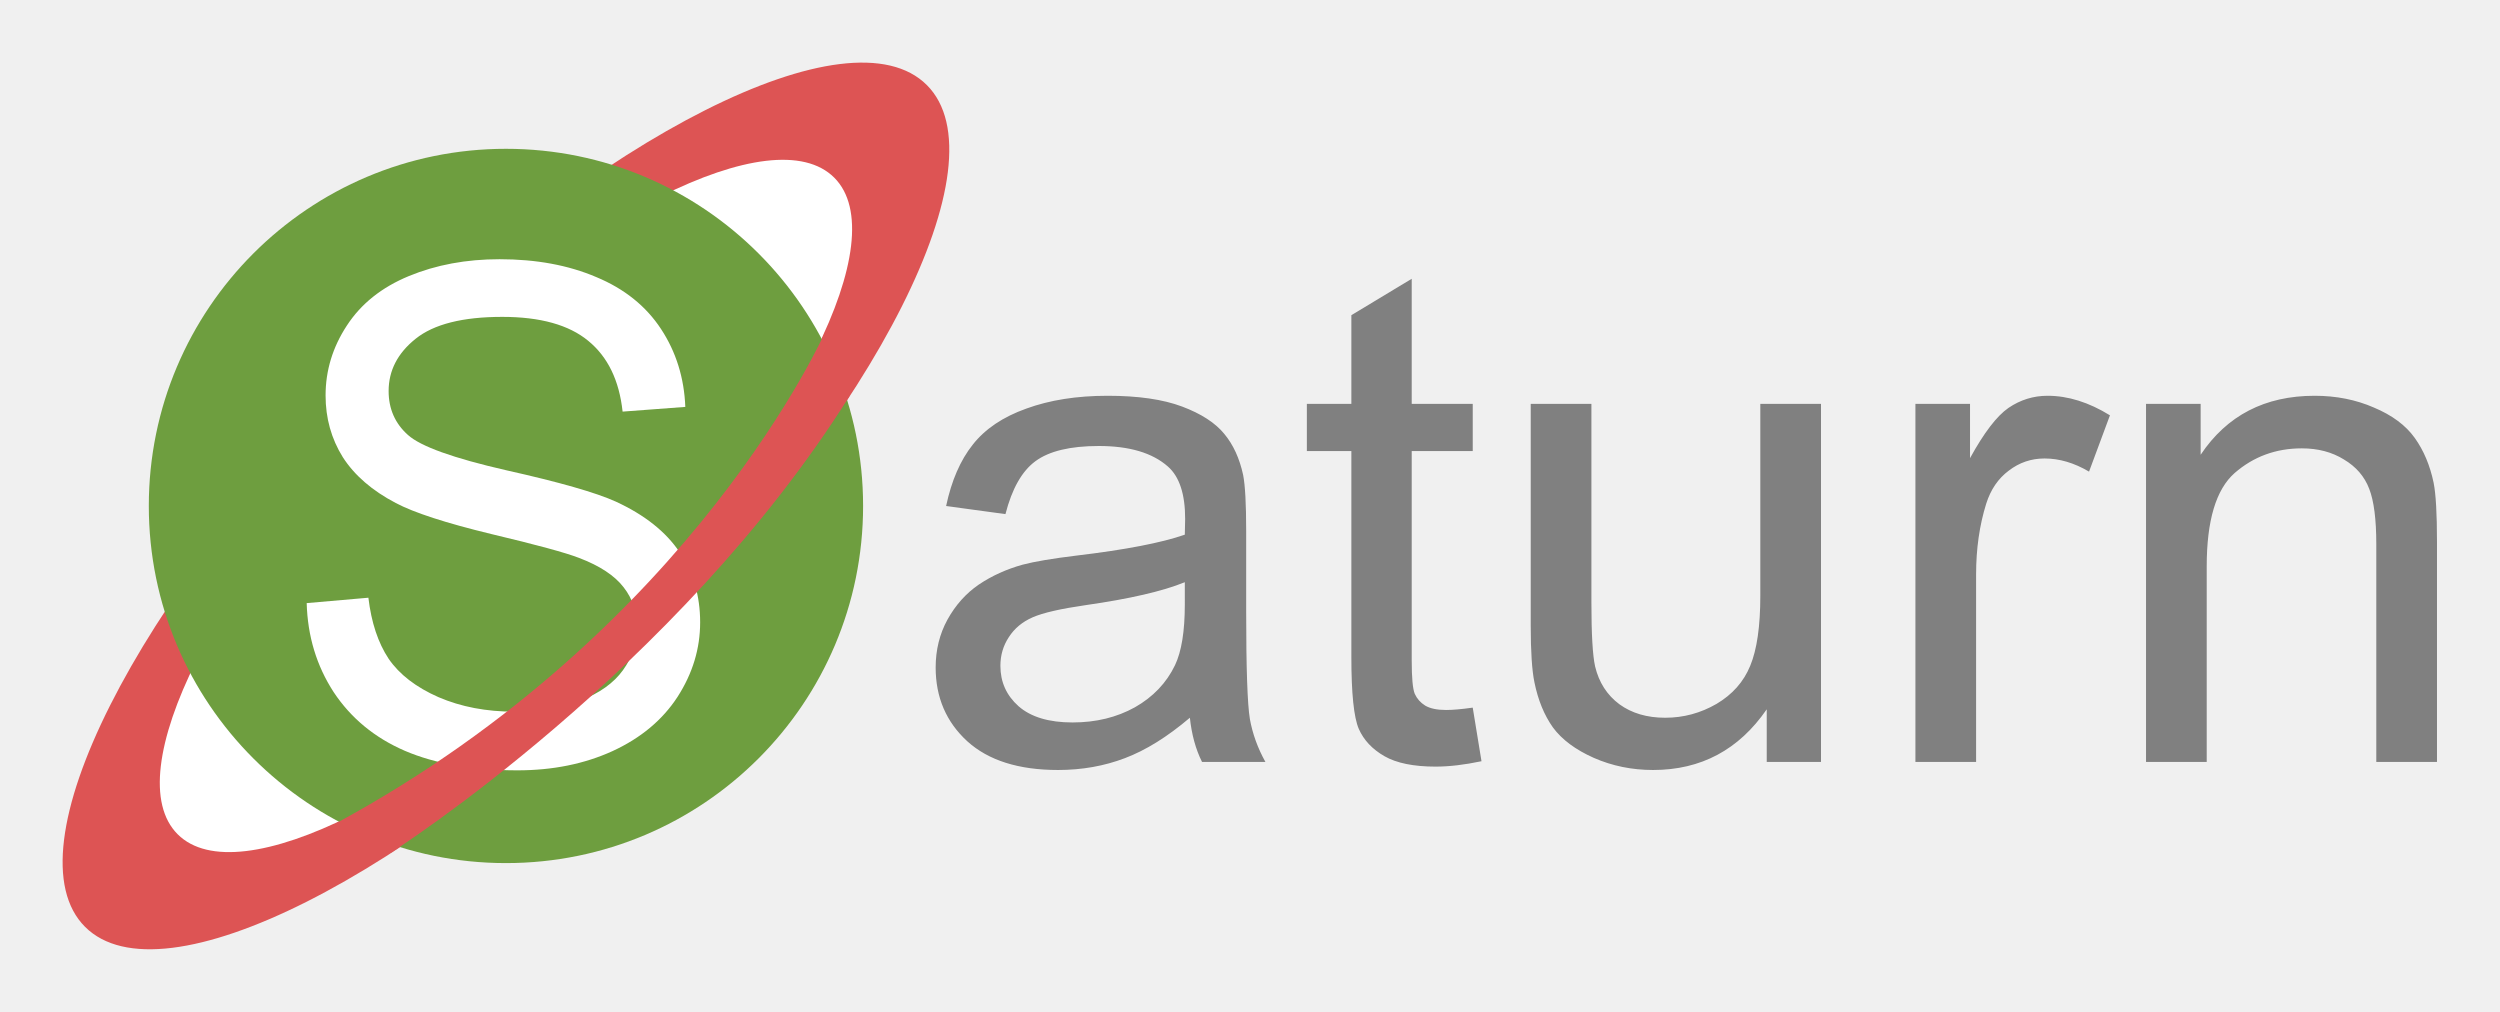
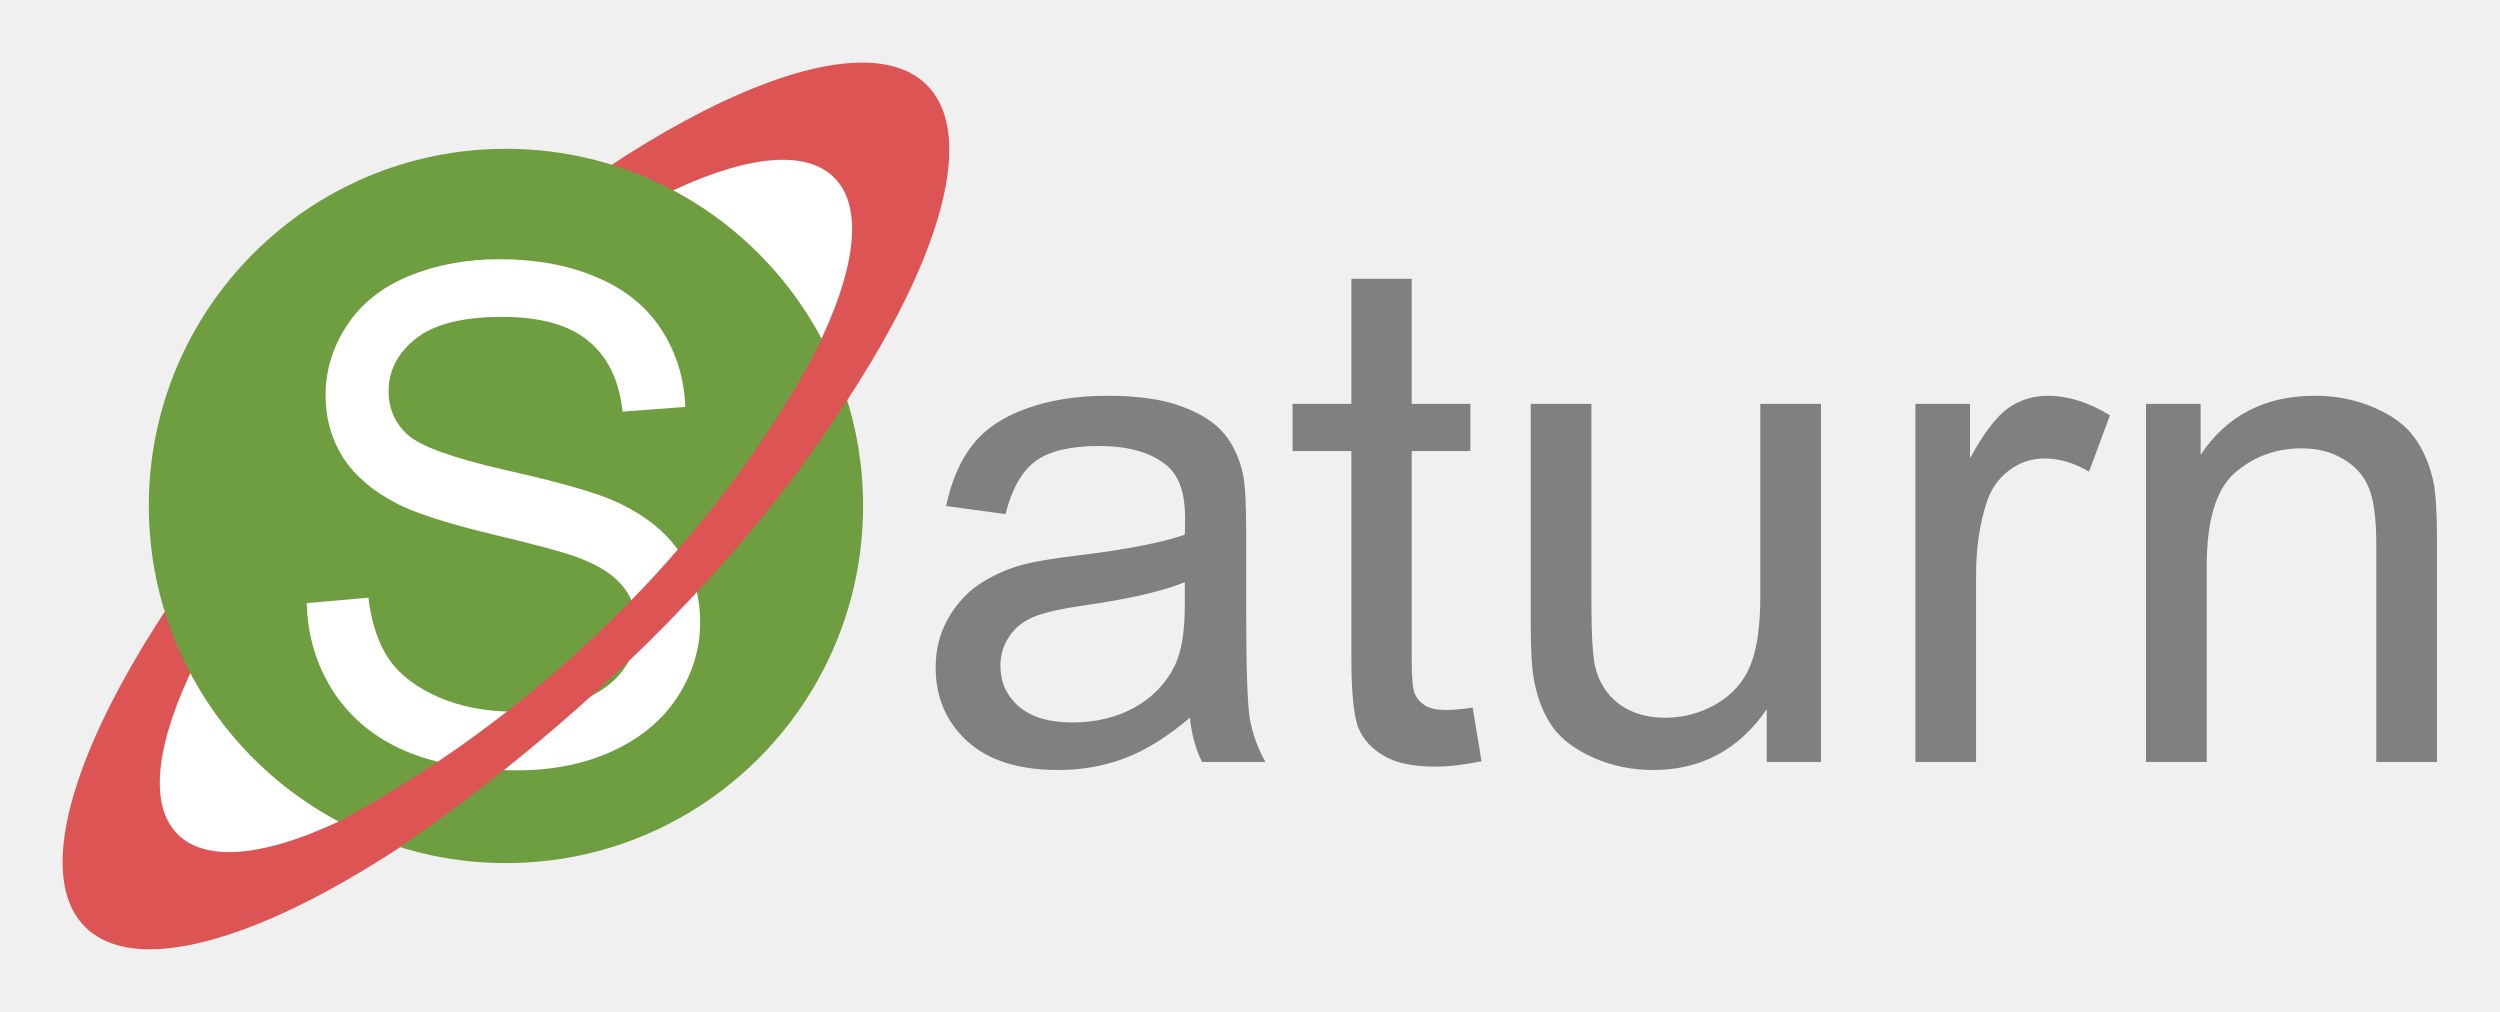
<svg xmlns="http://www.w3.org/2000/svg" width="210" height="85" viewBox="0 0 420 170" version="1.1">
  <g transform="rotate(-45.0 85.0 85.0)">
    <ellipse cx="85" cy="85" rx="100" ry="33" fill="#dd5454" />
    <ellipse cx="85" cy="85" rx="78" ry="26" fill="#ffffff" />
  </g>
  <circle cx="85" cy="85" r="60" fill="#6e9e3f" />
  <path fill="#ffffff" d="m 51.525,101.322 10.365,-0.906 q 0.736,6.23 3.398,10.252 2.719,3.965 8.383,6.457 5.664,2.436 12.744,2.436 6.287,0 11.102,-1.869 4.814,-1.869 7.137,-5.098 2.379,-3.285 2.379,-7.137 0,-3.908 -2.266,-6.797 -2.266,-2.945 -7.477,-4.928 Q 93.949,92.43 82.508,89.711 71.066,86.936 66.479,84.5 60.531,81.385 57.586,76.797 54.697,72.152 54.697,66.432 q 0,-6.287 3.568,-11.725 3.568,-5.494 10.422,-8.326 6.854,-2.832 15.236,-2.832 9.232,0 16.256,3.002 7.08,2.945 10.875,8.723 3.795,5.777 4.078,13.084 l -10.535,0.793 q -0.85,-7.873 -5.777,-11.895 -4.871,-4.021 -14.443,-4.021 -9.969,0 -14.557,3.682 -4.531,3.625 -4.531,8.779 0,4.475 3.229,7.363 3.172,2.889 16.539,5.947 13.424,3.002 18.408,5.268 7.25,3.342 10.705,8.496 3.455,5.098 3.455,11.781 0,6.627 -3.795,12.518 -3.795,5.834 -10.932,9.119 -7.08,3.229 -15.973,3.229 -11.271,0 -18.918,-3.285 -7.59,-3.285 -11.951,-9.855 -4.305,-6.627 -4.531,-14.953 z" />
-   <path fill="#808080" d="m 199.898,120.58 q -5.664,4.814 -10.932,6.797 -5.211,1.982 -11.215,1.982 -9.912,0 -15.236,-4.814 -5.324,-4.871 -5.324,-12.404 0,-4.418 1.982,-8.043 2.039,-3.682 5.268,-5.891 3.285,-2.209 7.363,-3.342 3.002,-0.793 9.062,-1.529 12.348,-1.473 18.182,-3.512 0.057,-2.096 0.057,-2.662 0,-6.23 -2.889,-8.779 -3.908,-3.455 -11.611,-3.455 -7.193,0 -10.648,2.549 -3.398,2.492 -5.041,8.893 l -9.969,-1.359 q 1.359,-6.4 4.475,-10.309 3.115,-3.965 9.006,-6.061 5.891,-2.152 13.65,-2.152 7.703,0 12.518,1.812 4.814,1.812 7.08,4.588 2.266,2.719 3.172,6.91 0.51,2.605 0.51,9.402 v 13.594 q 0,14.217 0.623,18.012 0.68,3.738 2.605,7.193 H 201.938 q -1.586,-3.172 -2.039,-7.42 z m -0.85,-22.77 q -5.551,2.266 -16.652,3.852 -6.287,0.906 -8.893,2.039 -2.605,1.133 -4.021,3.342 -1.416,2.152 -1.416,4.814 0,4.078 3.059,6.797 3.115,2.719 9.062,2.719 5.891,0 10.479,-2.549 4.588,-2.605 6.74,-7.08 1.643,-3.455 1.643,-10.195 z m 48.371,21.07 1.473,9.006 q -4.305,0.906 -7.703,0.906 -5.551,0 -8.609,-1.756 -3.059,-1.756 -4.305,-4.588 -1.246,-2.889 -1.246,-12.064 V 75.777 h -7.477 v -7.93 h 7.477 V 52.951 l 10.139,-6.117 v 21.014 h 10.252 v 7.93 h -10.252 v 35.174 q 0,4.361 0.51,5.607 0.566,1.246 1.756,1.982 1.246,0.736 3.512,0.736 1.699,0 4.475,-0.396 z M 296.811,128 v -8.836 q -7.023,10.195 -19.088,10.195 -5.324,0 -9.969,-2.039 -4.588,-2.039 -6.854,-5.098 -2.209,-3.115 -3.115,-7.59 -0.623,-3.002 -0.623,-9.516 V 67.848 h 10.195 v 33.361 q 0,7.986 0.623,10.762 0.963,4.021 4.078,6.344 3.115,2.266 7.703,2.266 4.588,0 8.609,-2.322 4.021,-2.379 5.664,-6.4 1.699,-4.078 1.699,-11.781 V 67.848 h 10.195 V 128 Z m 24.979,0 V 67.848 h 9.176 v 9.119 q 3.512,-6.4 6.457,-8.439 3.002,-2.039 6.57,-2.039 5.154,0 10.479,3.285 l -3.512,9.459 q -3.738,-2.209 -7.477,-2.209 -3.342,0 -6.004,2.039 -2.662,1.982 -3.795,5.551 -1.699,5.438 -1.699,11.895 V 128 Z m 38.742,0 V 67.848 h 9.176 v 8.553 q 6.627,-9.912 19.145,-9.912 5.438,0 9.969,1.982 4.588,1.926 6.854,5.098 2.266,3.172 3.172,7.533 0.566,2.832 0.566,9.912 V 128 H 399.217 V 91.41 q 0,-6.23 -1.189,-9.289 -1.189,-3.115 -4.248,-4.928 -3.002,-1.869 -7.08,-1.869 -6.514,0 -11.271,4.135 -4.701,4.135 -4.701,15.689 V 128 Z" />
+   <path fill="#808080" d="m 199.898,120.58 c -3.776,3.21 -7.42,5.475 -10.932,6.797 -3.474,1.322 -7.212,1.982 -11.215,1.982 -6.608,0 -11.687,-1.605 -15.236,-4.814 -3.549,-3.247 -5.324,-7.382 -5.324,-12.404 0,-2.945 0.661,-5.626 1.982,-8.043 1.359,-2.454 3.115,-4.418 5.268,-5.891 2.19,-1.473 4.645,-2.587 7.363,-3.342 2.001,-0.529 5.022,-1.038 9.062,-1.529 8.232,-0.982 14.292,-2.152 18.182,-3.512 0.038,-1.397 0.057,-2.285 0.057,-2.662 0,-4.154 -0.963,-7.08 -2.889,-8.779 -2.605,-2.303 -6.476,-3.455 -11.611,-3.455 -4.796,0 -8.345,0.85 -10.648,2.549 -2.266,1.661 -3.946,4.626 -5.041,8.893 l -9.969,-1.359 c 0.906,-4.267 2.398,-7.703 4.475,-10.309 2.077,-2.643 5.079,-4.663 9.006,-6.061 3.927,-1.435 8.477,-2.152 13.65,-2.152 5.135,0 9.308,0.604 12.518,1.812 3.21,1.208 5.57,2.738 7.08,4.588 1.51,1.812 2.568,4.116 3.172,6.91 0.34,1.737 0.51,4.871 0.51,9.402 v 13.594 c 0,9.478 0.208,15.482 0.623,18.012 0.453,2.492 1.322,4.89 2.605,7.193 h -10.648 c -1.057,-2.115 -1.737,-4.588 -2.039,-7.42 z m -0.85,-22.77 c -3.701,1.51 -9.251,2.794 -16.652,3.852 -4.191,0.604 -7.156,1.284 -8.893,2.039 -1.737,0.755 -3.077,1.869 -4.021,3.342 -0.944,1.435 -1.416,3.04 -1.416,4.814 0,2.719 1.02,4.984 3.059,6.797 2.077,1.812 5.098,2.719 9.062,2.719 3.927,0 7.42,-0.85 10.479,-2.549 3.059,-1.737 5.305,-4.097 6.74,-7.08 1.095,-2.303 1.643,-5.702 1.643,-10.195 z m 48.371,21.07 1.473,9.006 c -2.87,0.604 -5.438,0.906 -7.703,0.906 -3.701,0 -6.57,-0.585 -8.609,-1.756 -2.039,-1.171 -3.474,-2.7 -4.305,-4.588 -0.831,-1.926 -1.246,-5.947 -1.246,-12.064 V 75.777 h -9.877 v -7.93 h 9.877 l 7e-4,-21.014 10.138,-1.6e-5 V 67.848 H 247.02 v 7.93 h -9.852 v 35.174 c 0,2.908 0.17,4.777 0.51,5.607 0.378,0.831 0.963,1.492 1.756,1.982 0.831,0.491 2.001,0.736 3.512,0.736 1.133,0 2.624,-0.132 4.475,-0.396 z M 296.811,128 v -8.836 c -4.682,6.797 -11.045,10.195 -19.088,10.195 -3.549,0 -6.872,-0.68 -9.969,-2.039 -3.059,-1.359 -5.343,-3.059 -6.854,-5.098 -1.473,-2.077 -2.511,-4.607 -3.115,-7.59 -0.415,-2.001 -0.623,-5.173 -0.623,-9.516 V 67.848 h 10.195 v 33.361 c 0,5.324 0.208,8.911 0.623,10.762 0.642,2.681 2.001,4.796 4.078,6.344 2.077,1.51 4.645,2.266 7.703,2.266 3.059,0 5.928,-0.774 8.609,-2.322 2.681,-1.586 4.569,-3.719 5.664,-6.4 1.133,-2.719 1.699,-6.646 1.699,-11.781 V 67.848 h 10.195 V 128 Z m 24.979,0 V 67.848 h 9.176 v 9.119 c 2.341,-4.267 4.493,-7.08 6.457,-8.439 2.001,-1.359 4.191,-2.039 6.57,-2.039 3.436,0 6.929,1.095 10.479,3.285 l -3.512,9.459 c -2.492,-1.473 -4.984,-2.209 -7.477,-2.209 -2.228,0 -4.229,0.68 -6.004,2.039 -1.775,1.322 -3.04,3.172 -3.795,5.551 -1.133,3.625 -1.699,7.59 -1.699,11.895 V 128 Z m 38.742,0 V 67.848 h 9.176 v 8.553 c 4.418,-6.608 10.799,-9.912 19.145,-9.912 3.625,0 6.948,0.661 9.969,1.982 3.059,1.284 5.343,2.983 6.854,5.098 1.51,2.115 2.568,4.626 3.172,7.533 0.378,1.888 0.566,5.192 0.566,9.912 V 128 H 399.217 V 91.41 c 0,-4.154 -0.396,-7.25 -1.189,-9.289 -0.793,-2.077 -2.209,-3.719 -4.248,-4.928 -2.001,-1.246 -4.361,-1.869 -7.08,-1.869 -4.342,0 -8.1,1.378 -11.271,4.135 -3.134,2.757 -4.701,7.986 -4.701,15.689 V 128 Z" />
  <path fill="#dd5454" d="M 56.5,138.19 c 0,0 0,0 9.19,5.05  0,0 48,-30.5 77,-76.65  0,0 0,0 -4,-10.95  0,0 -22,50 -82.1,82.6 z" />
</svg>
